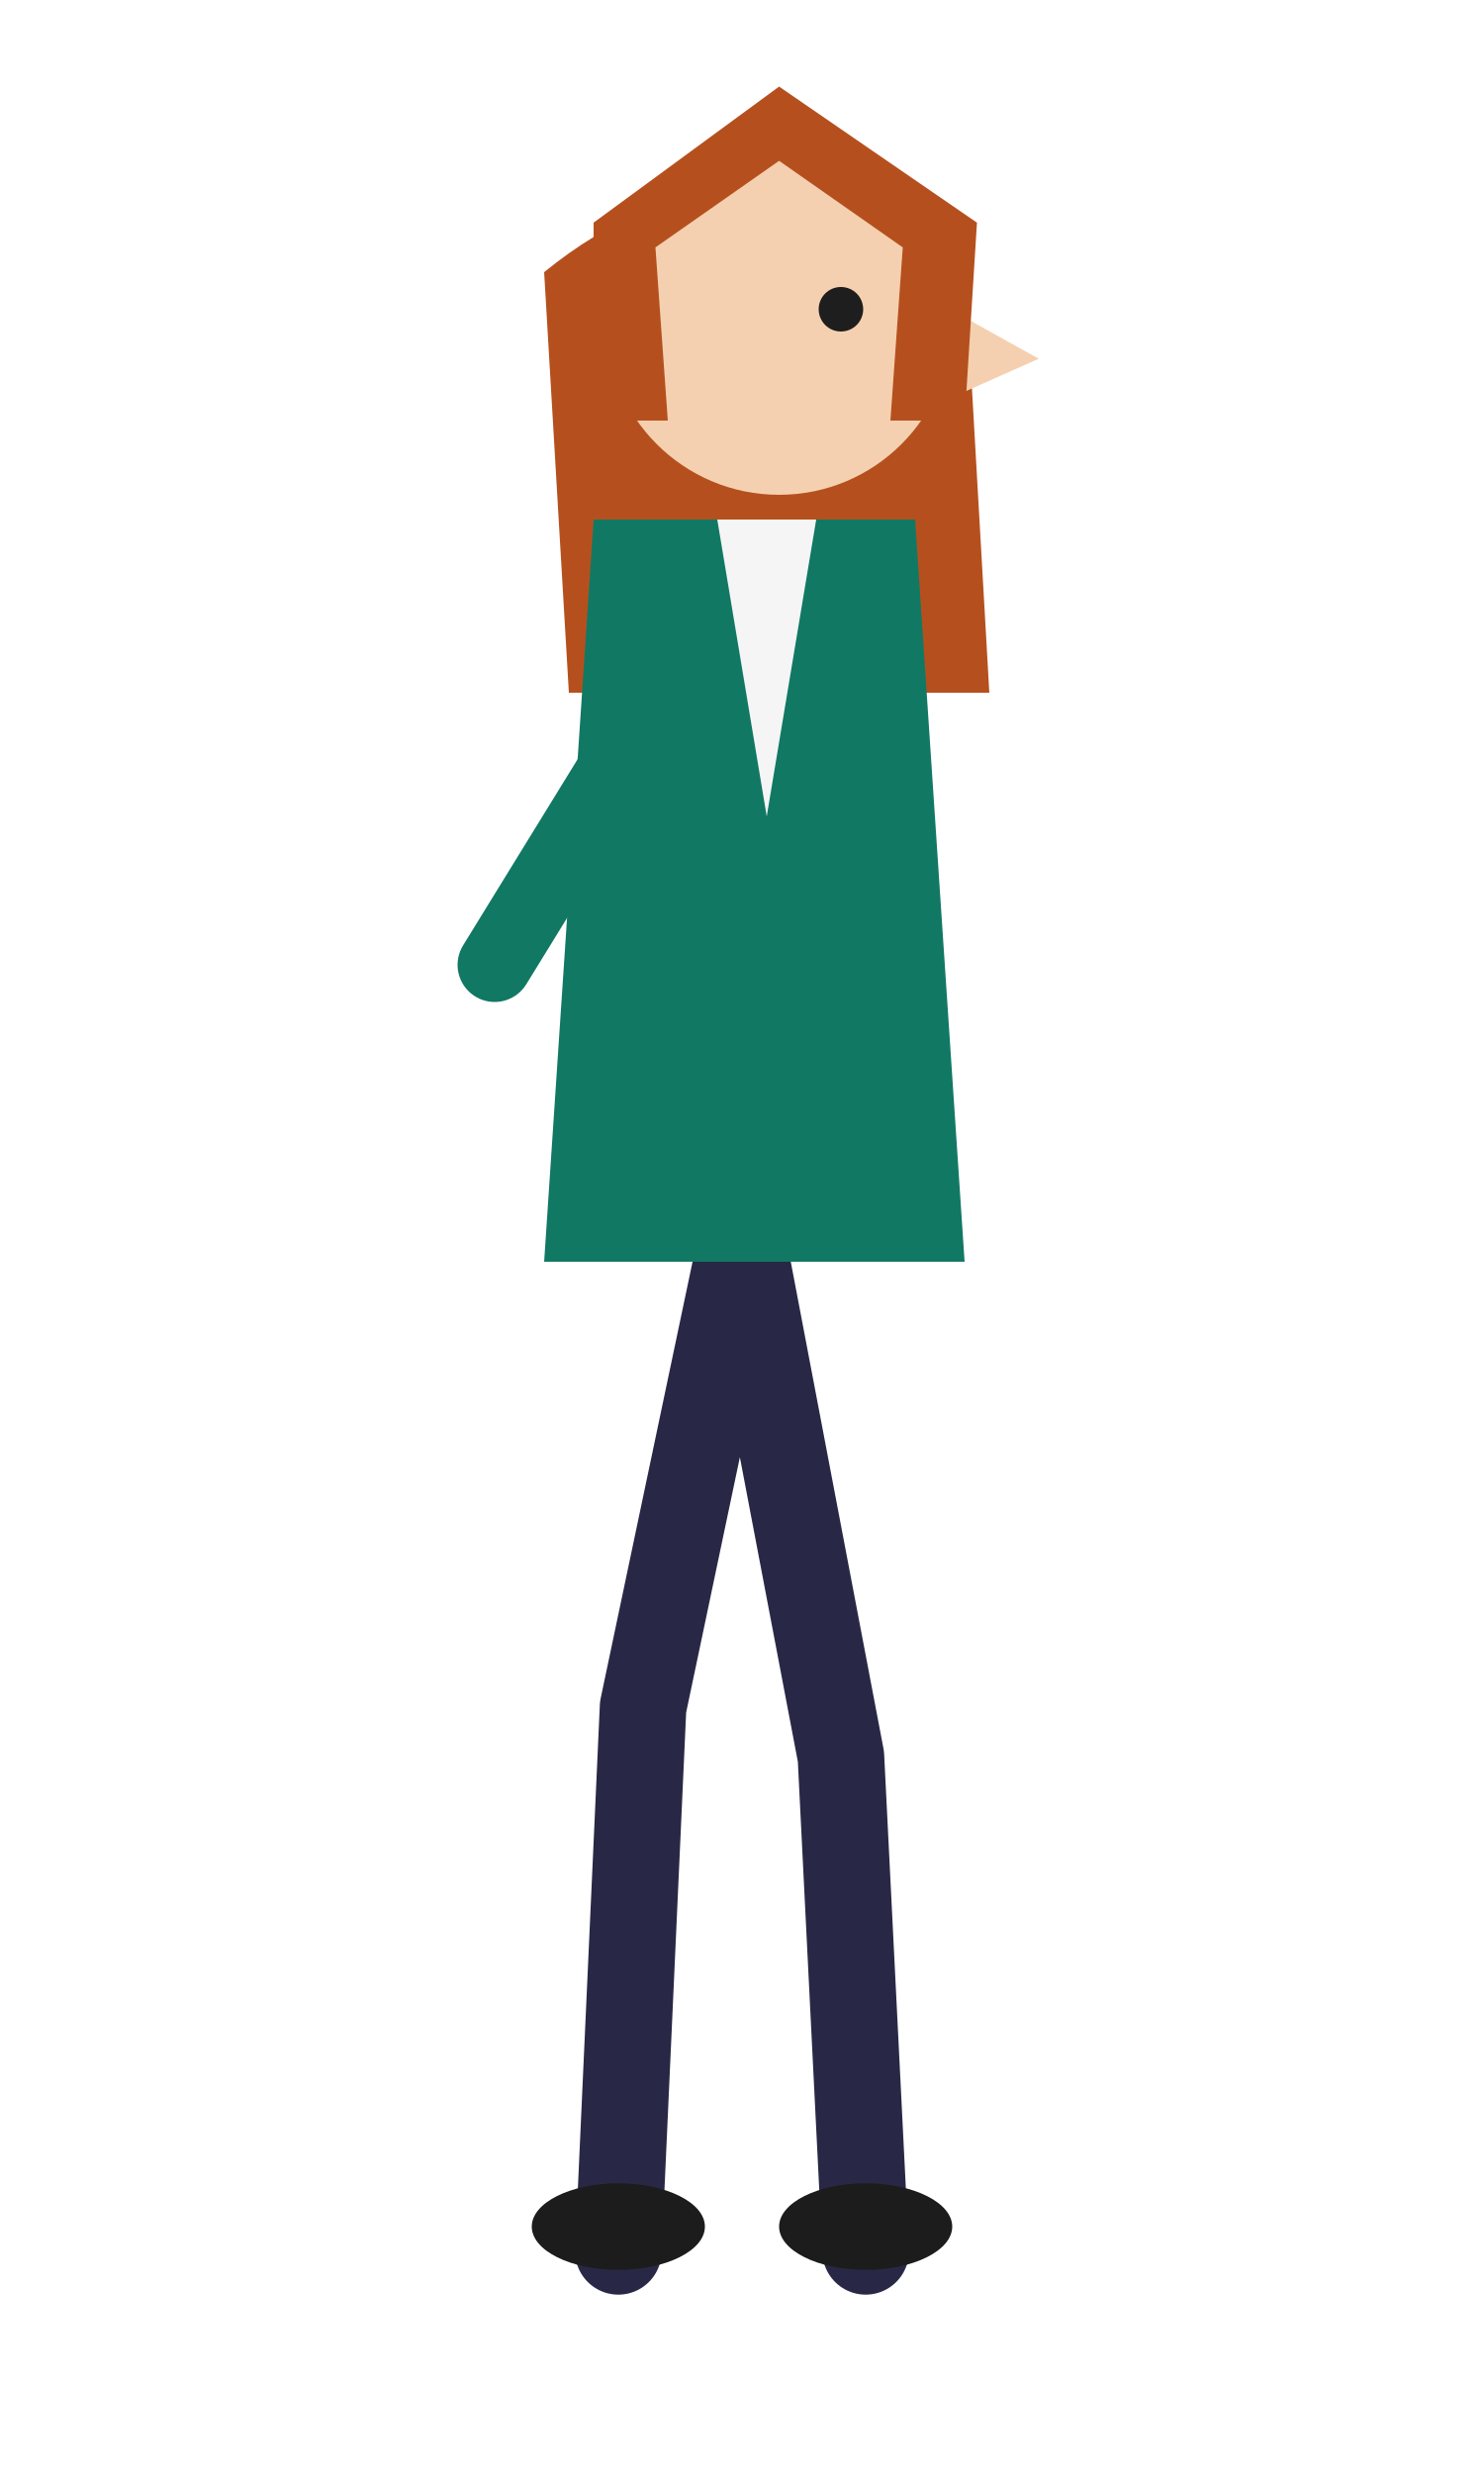
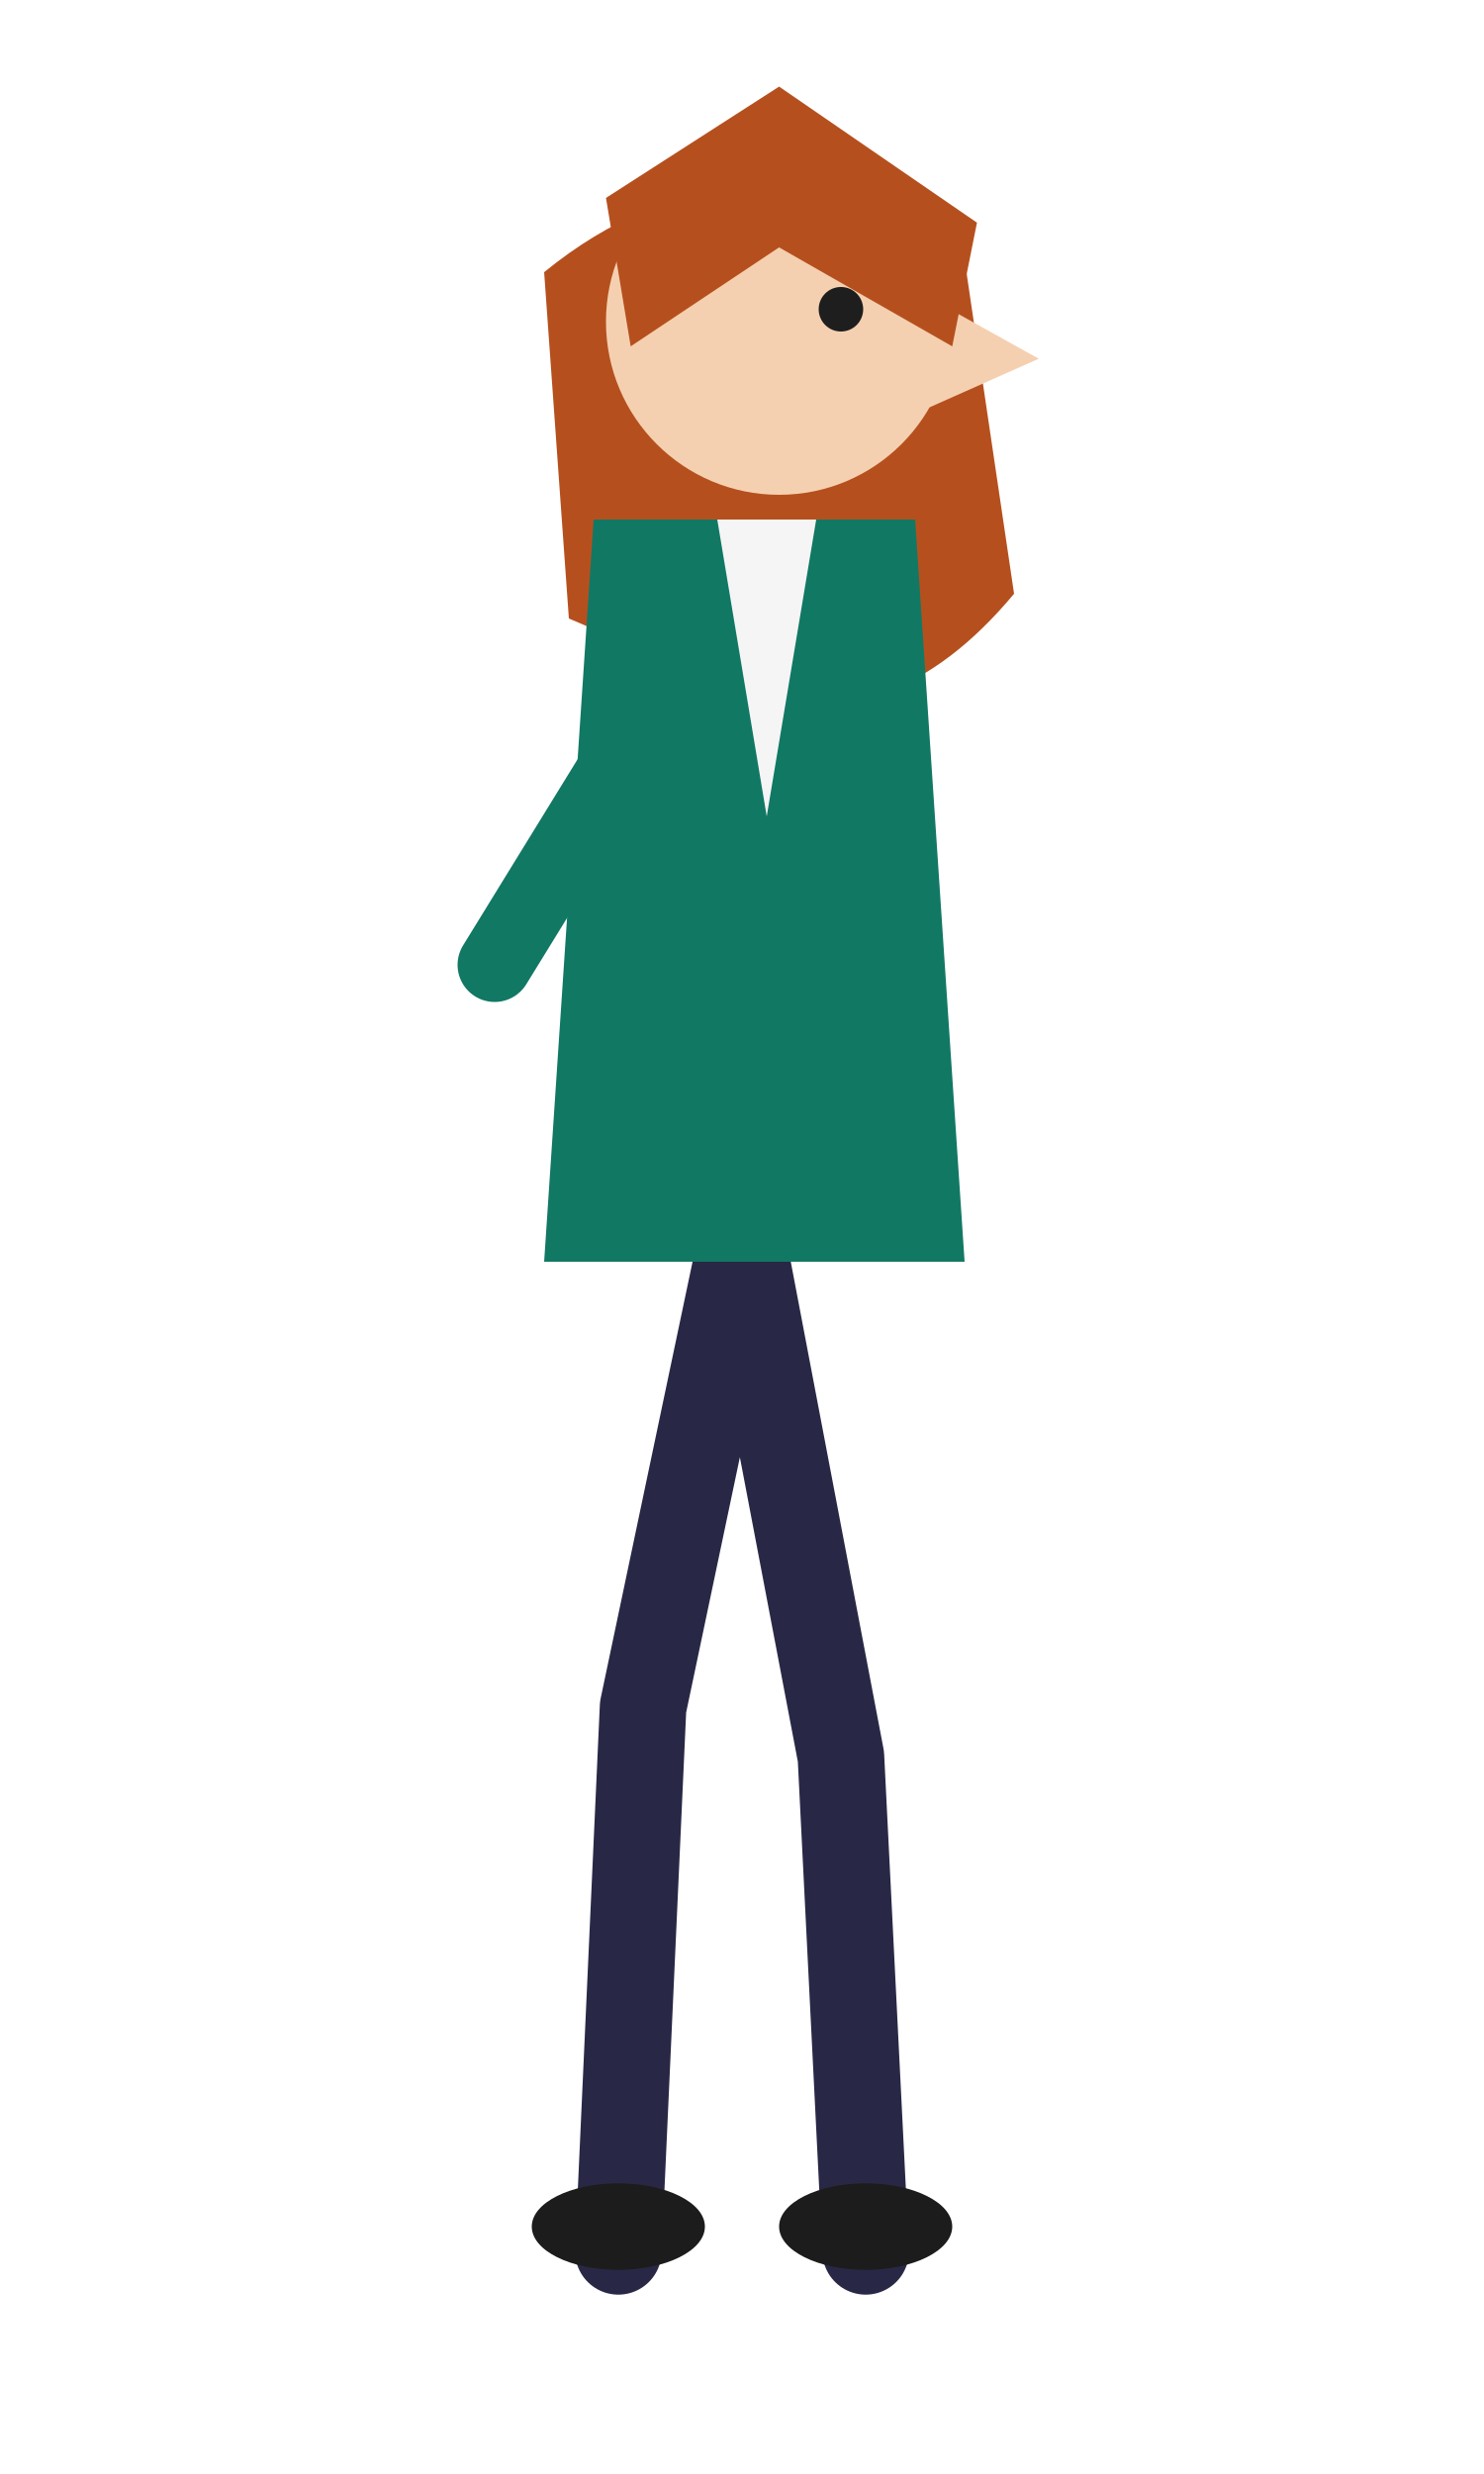
<svg xmlns="http://www.w3.org/2000/svg" viewBox="0 0 120 200" width="120" height="200">
-   <path d="M44 22 Q60 9 78 21 L80 56 L46 56 Z" fill="#b5501e" />
+   <path d="M44 22 Q60 9 78 21 L82 48 Q72 60 60 56 L46 50 Z" fill="#b5501e" />
  <g stroke="#282846" stroke-width="7" stroke-linecap="round" fill="none" stroke-linejoin="round">
    <path d="M60 100 L68 142 L70 182 M60 100 L52 138 L50 182" />
  </g>
  <ellipse cx="70" cy="180" rx="7" ry="3.5" fill="#1c1c1c" />
  <ellipse cx="50" cy="180" rx="7" ry="3.5" fill="#1c1c1c" />
  <path d="M48 42 L74 42 L78 102 L44 102 Z" fill="#117864" />
  <path d="M58 42 L66 42 L62 66 Z" fill="#f5f5f5" />
  <g stroke="#117864" stroke-width="6" stroke-linecap="round" fill="none">
    <path d="M56 52 L40 78" />
  </g>
  <circle cx="63" cy="26" r="14" fill="#f5d0b0" />
  <path d="M75 24 L84 29 L75 33 Z" fill="#f5d0b0" />
-   <path d="M48 18 L63 7 L79 18 L78 34 L72 34 L73 20 L63 13 L53 20 L54 34 L48 34 Z" fill="#b5501e" />
+   <path d="M49 16 L63 7 L79 18 L77 28 L63 20 L51 28 Z" fill="#b5501e" />
  <circle cx="68" cy="25" r="1.8" fill="#1e1e1e" />
</svg>
